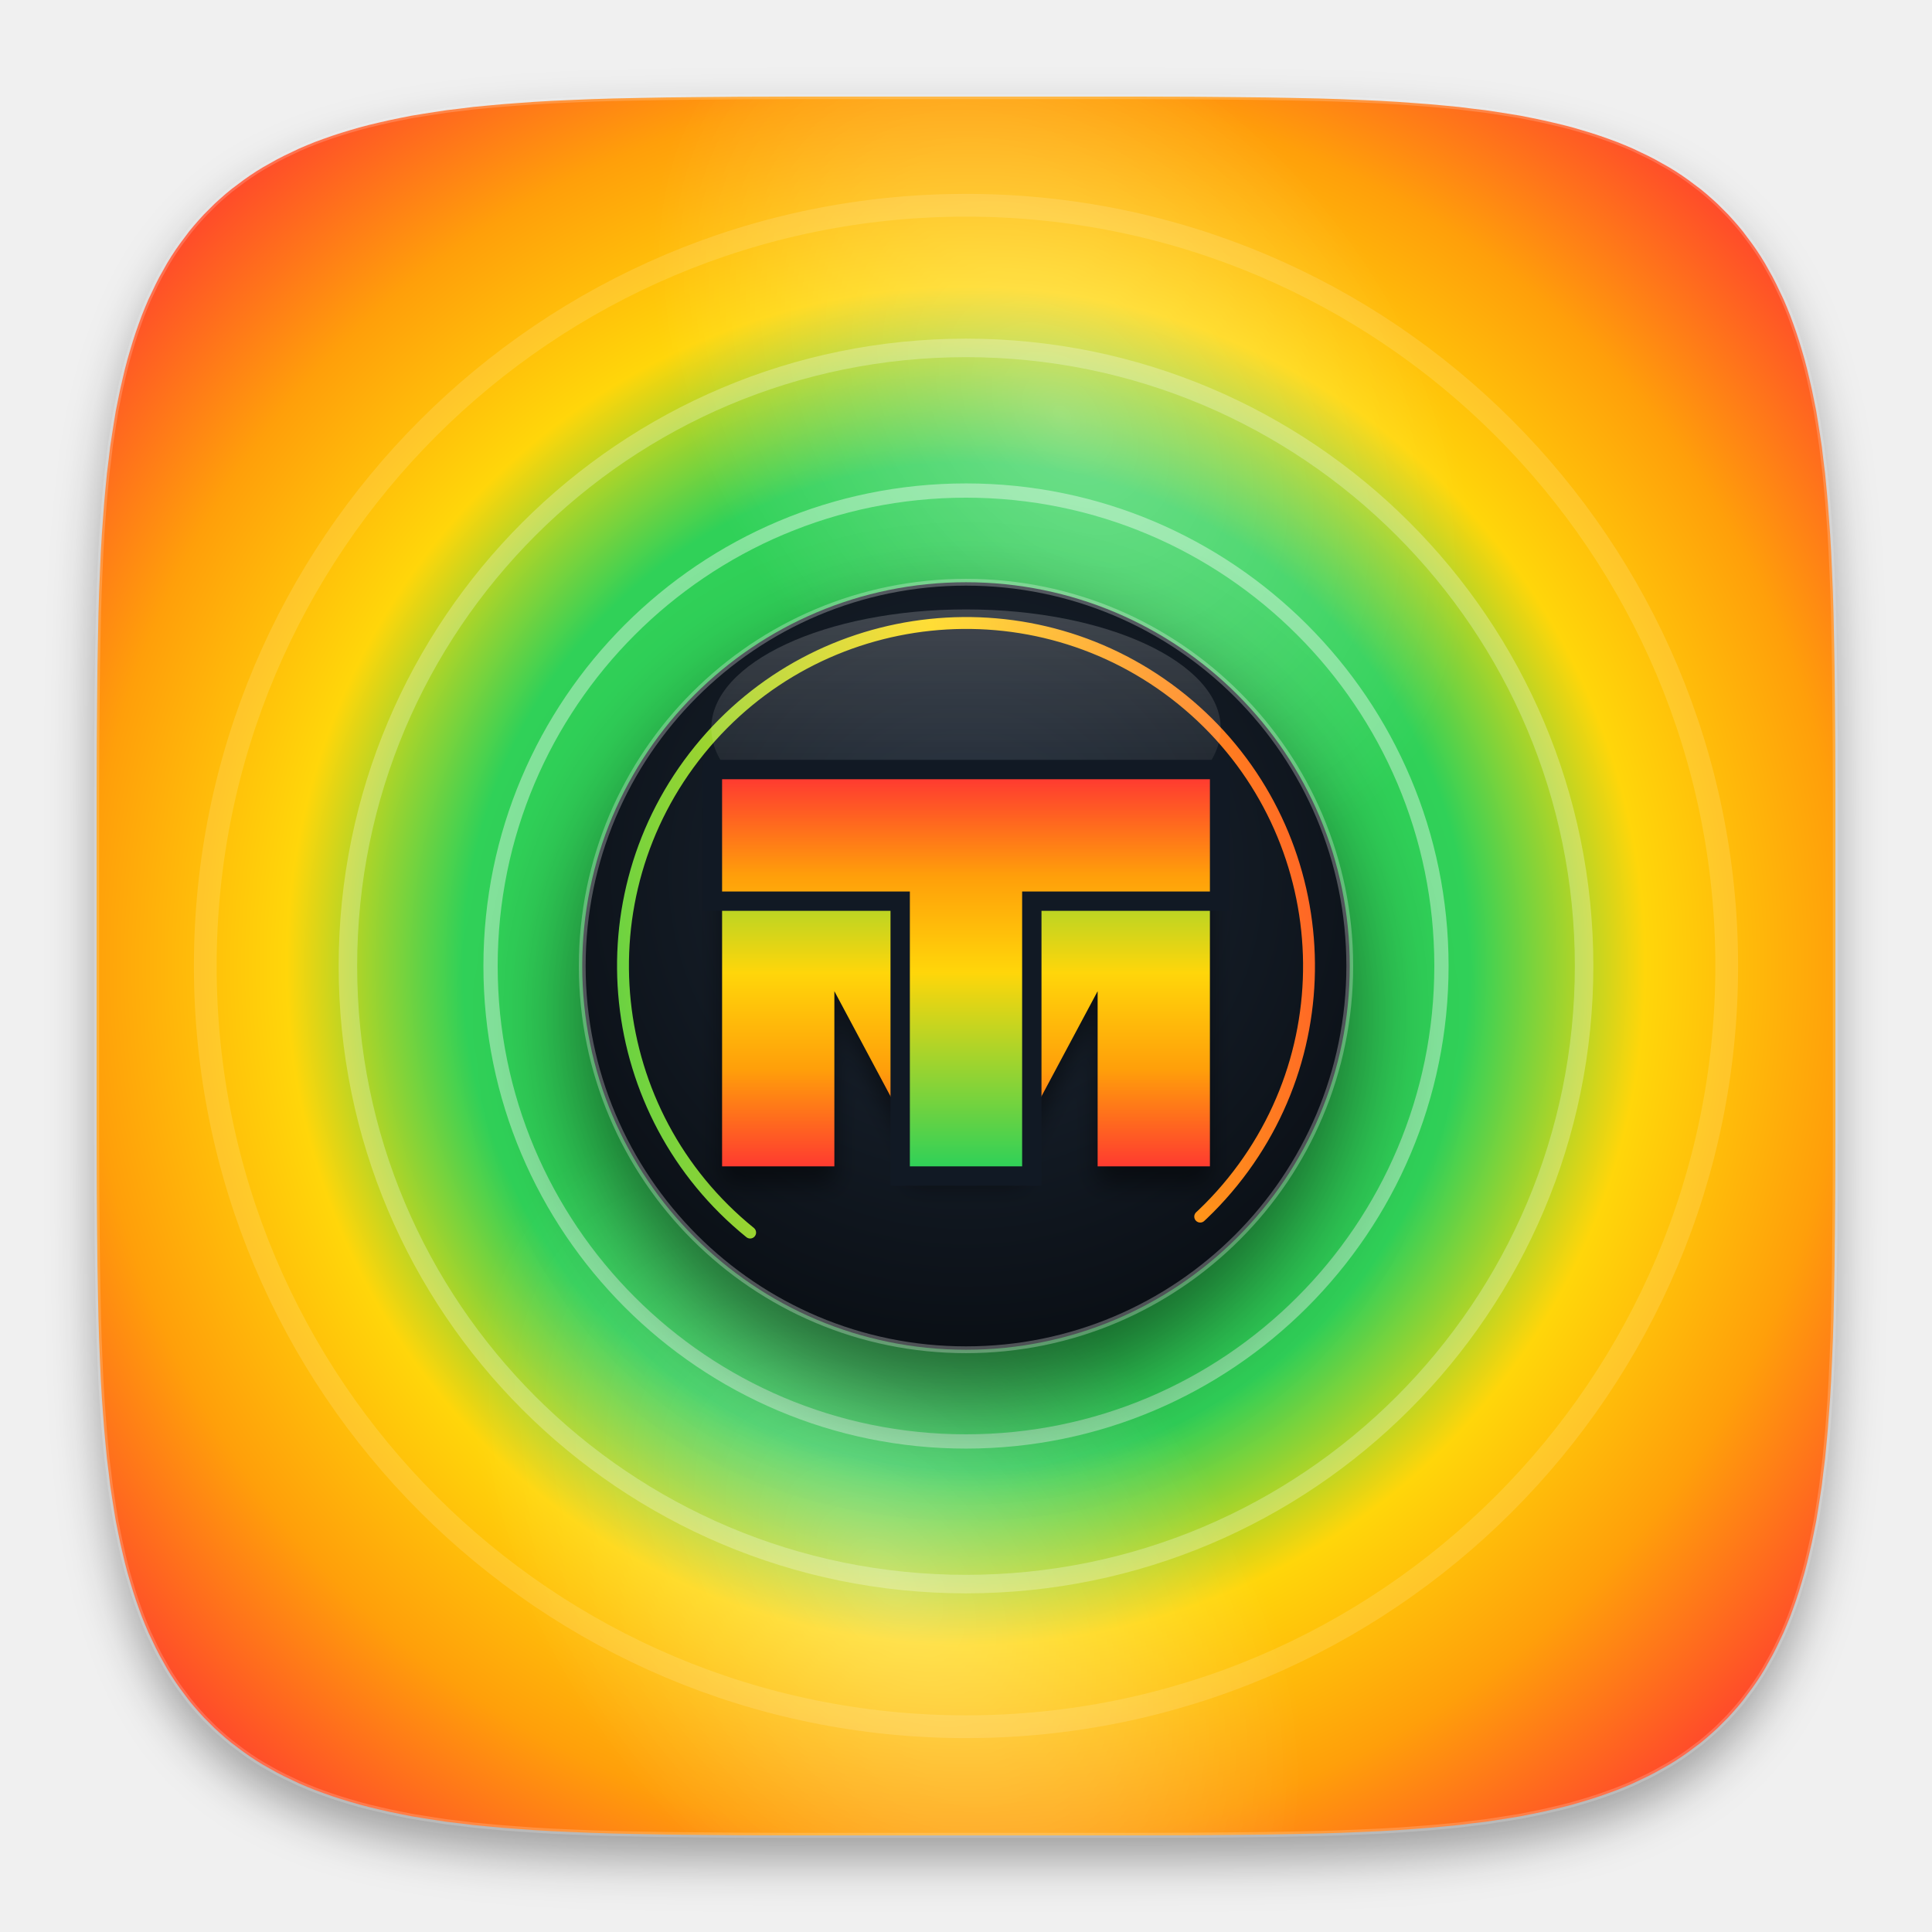
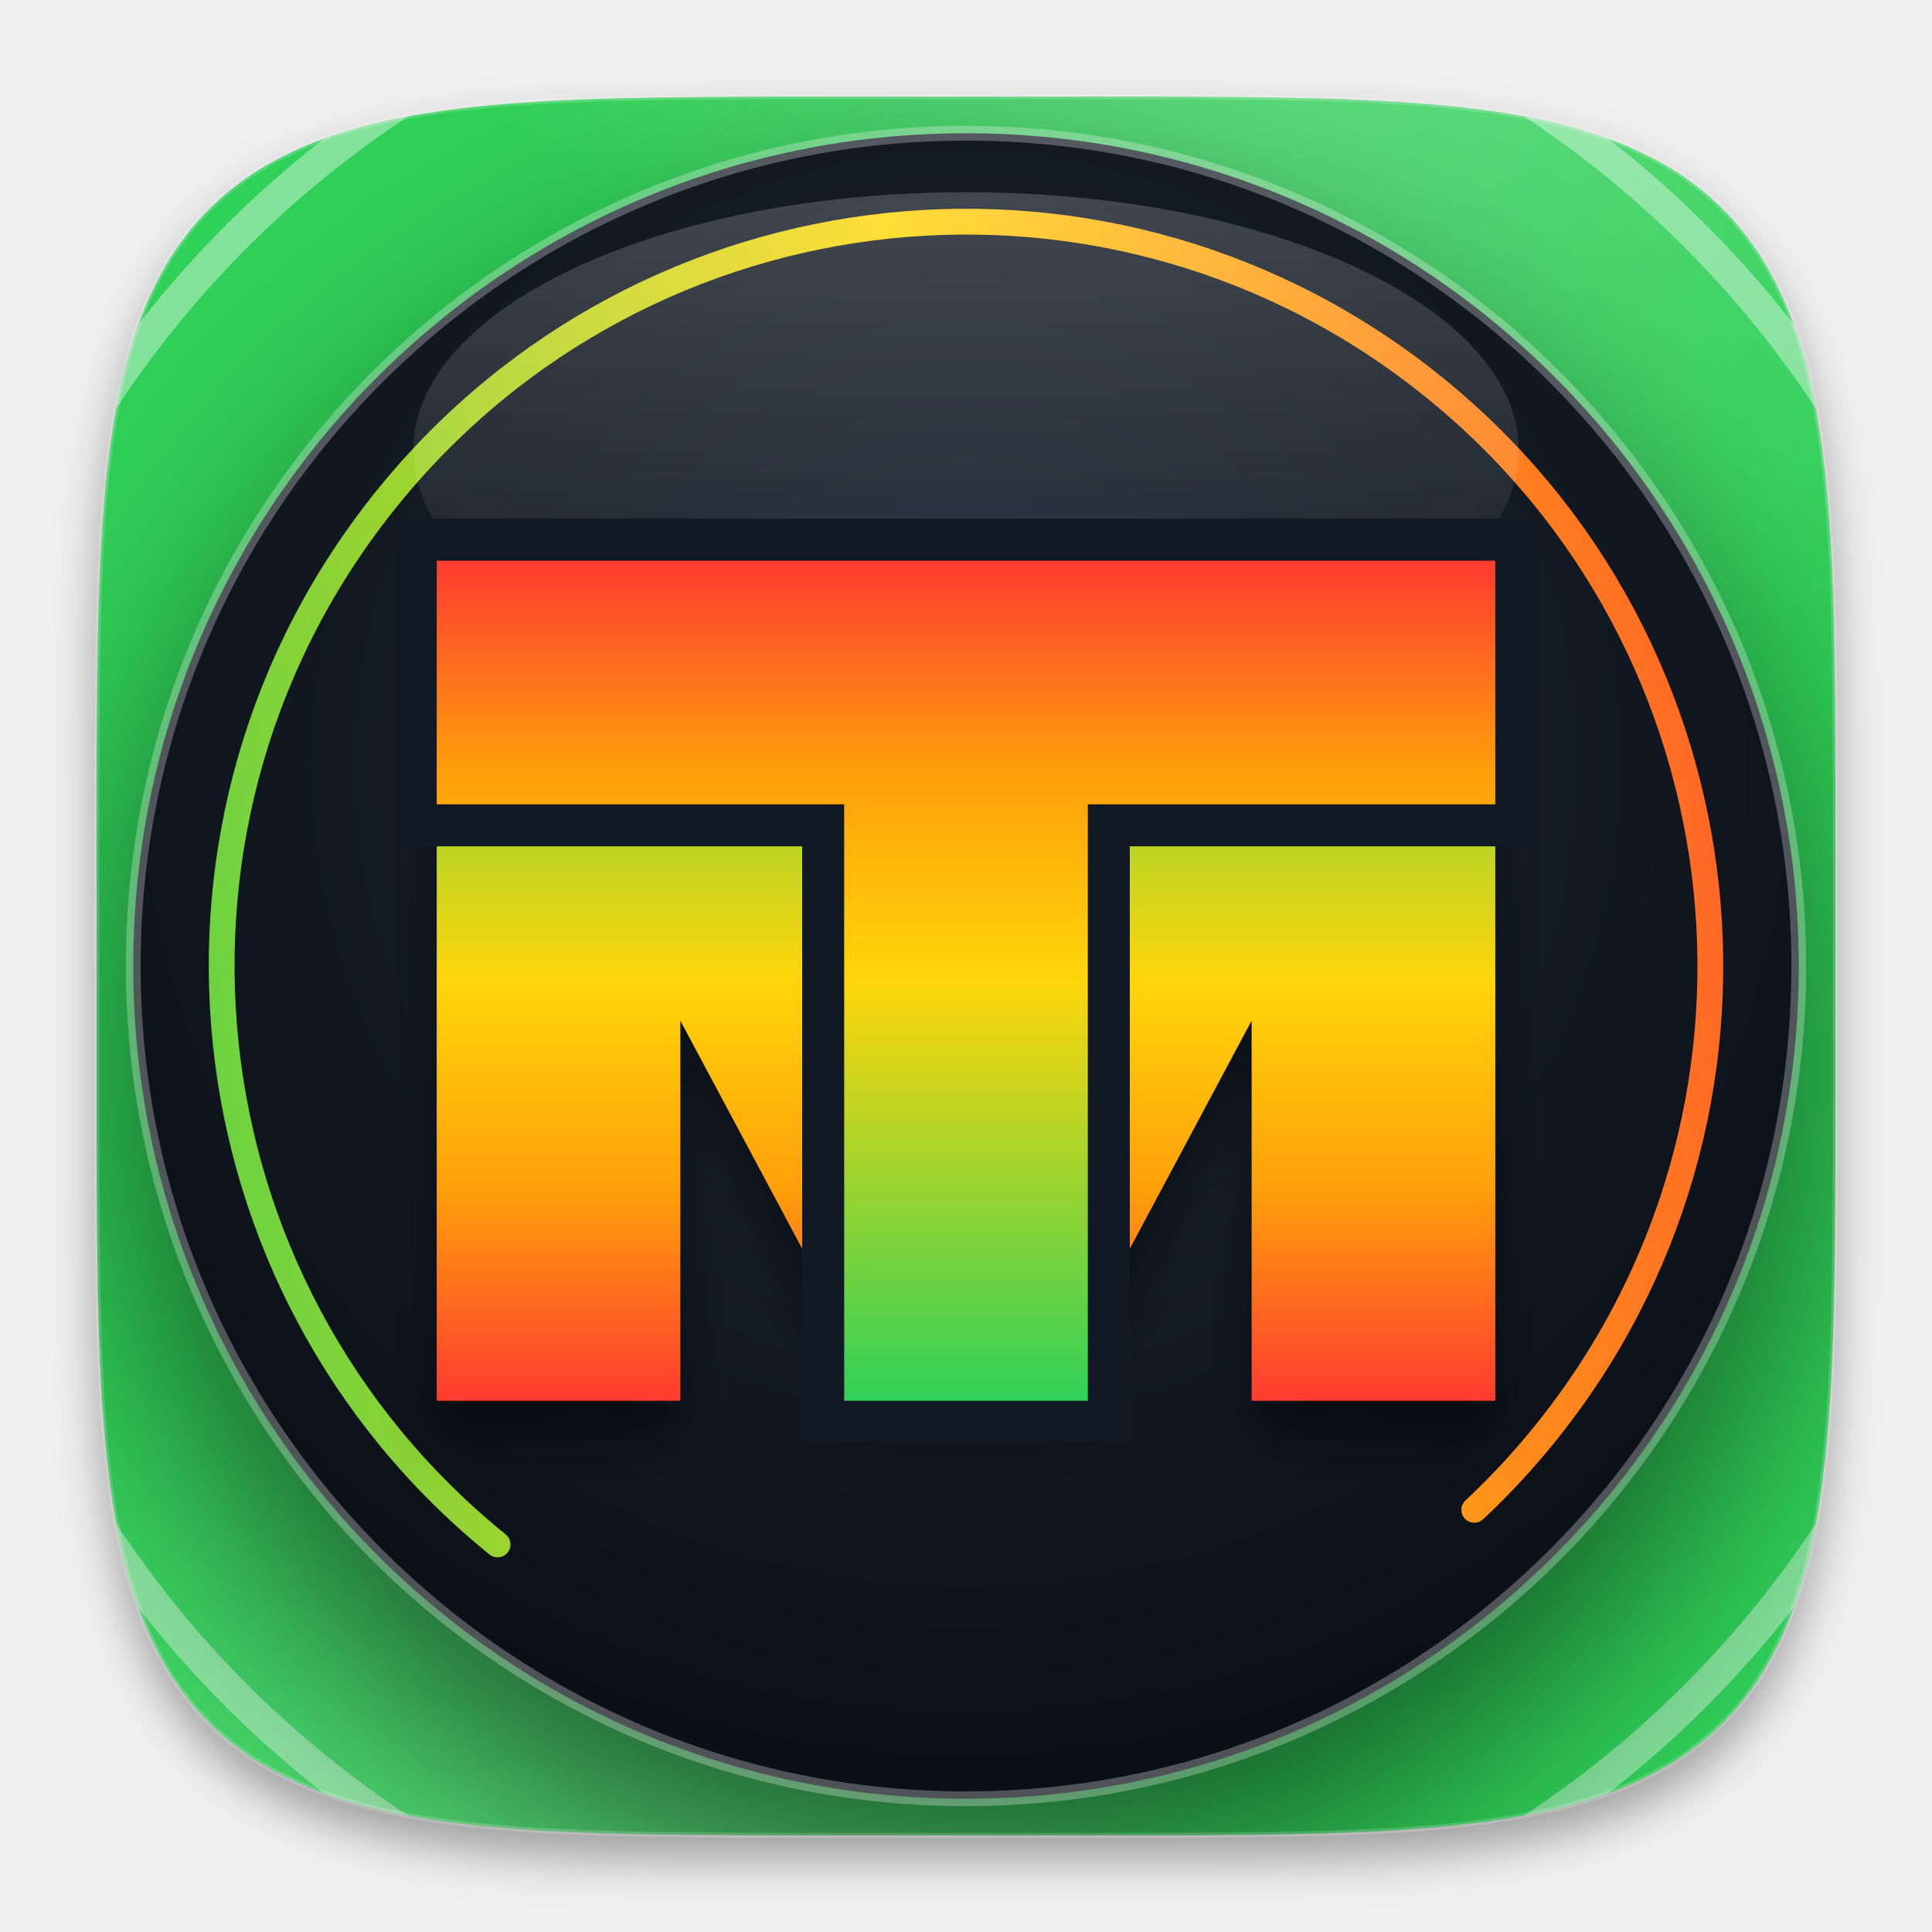
<svg xmlns="http://www.w3.org/2000/svg" viewBox="0 0 1024 1024" width="1024" height="1024" role="img" aria-label="TagMender">
  <defs>
    <clipPath id="tm-squircle">
      <path d="M1024.0 512.0L1024.0 613.4L1023.9 645.8L1023.7 669.3L1023.5 688.5L1023.2 704.9L1022.9 719.5L1022.5 732.6L1022.0 744.6L1021.5 755.8L1020.9 766.2L1020.2 775.9L1019.5 785.2L1018.7 793.9L1017.9 802.2L1016.9 810.2L1016.0 817.8L1014.9 825.1L1013.8 832.1L1012.7 838.8L1011.4 845.3L1010.1 851.6L1008.7 857.7L1007.3 863.6L1005.8 869.3L1004.2 874.8L1002.6 880.1L1000.9 885.3L999.1 890.4L997.3 895.3L995.4 900.0L993.4 904.7L991.3 909.1L989.2 913.5L987.0 917.8L984.7 921.9L982.4 926.0L980.0 929.9L977.5 933.7L974.9 937.4L972.2 941.0L969.5 944.6L966.7 948.0L963.8 951.3L960.8 954.6L957.7 957.7L954.6 960.8L951.3 963.8L948.0 966.7L944.6 969.5L941.0 972.2L937.4 974.9L933.7 977.5L929.9 980.0L926.0 982.4L921.9 984.7L917.8 987.0L913.5 989.2L909.1 991.3L904.7 993.4L900.0 995.4L895.3 997.3L890.4 999.1L885.3 1000.9L880.1 1002.6L874.8 1004.2L869.3 1005.8L863.6 1007.3L857.7 1008.7L851.6 1010.1L845.3 1011.4L838.8 1012.7L832.1 1013.8L825.1 1014.9L817.8 1016.0L810.2 1016.9L802.2 1017.9L793.9 1018.7L785.2 1019.5L775.9 1020.2L766.2 1020.9L755.8 1021.5L744.6 1022.0L732.6 1022.5L719.5 1022.9L704.9 1023.2L688.5 1023.5L669.3 1023.7L645.8 1023.9L613.4 1024.0L512.0 1024.0L410.6 1024.0L378.2 1023.9L354.7 1023.7L335.5 1023.5L319.1 1023.2L304.5 1022.9L291.4 1022.5L279.4 1022.0L268.2 1021.5L257.8 1020.9L248.1 1020.2L238.8 1019.5L230.1 1018.7L221.8 1017.9L213.8 1016.9L206.2 1016.0L198.9 1014.9L191.9 1013.8L185.2 1012.7L178.7 1011.4L172.4 1010.1L166.3 1008.7L160.4 1007.3L154.7 1005.8L149.2 1004.2L143.9 1002.6L138.7 1000.9L133.6 999.1L128.7 997.3L124.0 995.4L119.3 993.4L114.9 991.3L110.5 989.2L106.2 987.0L102.1 984.7L98.0 982.4L94.1 980.0L90.3 977.5L86.6 974.9L83.0 972.2L79.4 969.5L76.0 966.7L72.7 963.8L69.4 960.8L66.3 957.7L63.2 954.6L60.2 951.3L57.3 948.0L54.5 944.6L51.8 941.0L49.1 937.4L46.5 933.7L44.0 929.9L41.6 926.0L39.3 921.9L37.0 917.8L34.8 913.5L32.7 909.1L30.6 904.7L28.6 900.0L26.7 895.3L24.9 890.4L23.1 885.3L21.4 880.1L19.8 874.8L18.2 869.3L16.7 863.6L15.3 857.7L13.9 851.6L12.6 845.3L11.3 838.8L10.2 832.1L9.1 825.1L8.0 817.8L7.1 810.2L6.1 802.2L5.3 793.9L4.5 785.2L3.8 775.9L3.1 766.2L2.5 755.8L2.0 744.6L1.5 732.6L1.1 719.5L0.8 704.9L0.5 688.5L0.3 669.3L0.1 645.8L0.0 613.4L0.0 512.0L0.0 410.6L0.1 378.2L0.3 354.7L0.5 335.5L0.8 319.1L1.1 304.5L1.5 291.4L2.0 279.4L2.5 268.2L3.1 257.8L3.8 248.1L4.5 238.8L5.3 230.1L6.1 221.8L7.1 213.8L8.0 206.2L9.1 198.9L10.2 191.9L11.3 185.2L12.6 178.7L13.9 172.4L15.3 166.3L16.7 160.4L18.2 154.7L19.8 149.2L21.4 143.9L23.1 138.7L24.9 133.6L26.7 128.7L28.6 124.0L30.6 119.3L32.7 114.9L34.8 110.5L37.0 106.2L39.3 102.1L41.6 98.0L44.0 94.1L46.5 90.3L49.1 86.6L51.8 83.0L54.5 79.4L57.3 76.0L60.2 72.7L63.2 69.4L66.3 66.3L69.4 63.2L72.7 60.2L76.0 57.3L79.4 54.5L83.0 51.8L86.6 49.1L90.3 46.5L94.1 44.0L98.0 41.6L102.1 39.3L106.2 37.0L110.5 34.8L114.9 32.7L119.3 30.6L124.0 28.6L128.7 26.7L133.6 24.9L138.7 23.1L143.9 21.4L149.2 19.8L154.7 18.2L160.4 16.7L166.3 15.3L172.4 13.9L178.7 12.6L185.2 11.3L191.9 10.2L198.9 9.1L206.2 8.0L213.8 7.1L221.8 6.1L230.1 5.3L238.8 4.5L248.1 3.8L257.8 3.1L268.2 2.5L279.4 2.0L291.4 1.5L304.5 1.1L319.1 0.8L335.5 0.5L354.7 0.3L378.2 0.1L410.6 0.0L512.0 0.0L613.4 0.0L645.8 0.1L669.3 0.3L688.5 0.5L704.9 0.8L719.5 1.1L732.6 1.5L744.6 2.0L755.8 2.5L766.2 3.1L775.9 3.8L785.2 4.5L793.9 5.3L802.2 6.1L810.2 7.1L817.8 8.0L825.1 9.1L832.1 10.2L838.8 11.3L845.3 12.6L851.6 13.9L857.7 15.3L863.6 16.7L869.3 18.2L874.8 19.8L880.1 21.4L885.3 23.1L890.4 24.9L895.3 26.7L900.0 28.6L904.7 30.6L909.1 32.7L913.5 34.8L917.8 37.0L921.9 39.3L926.0 41.6L929.9 44.0L933.7 46.5L937.4 49.1L941.0 51.8L944.6 54.5L948.0 57.3L951.3 60.2L954.6 63.2L957.7 66.3L960.8 69.4L963.8 72.7L966.7 76.0L969.5 79.4L972.2 83.0L974.9 86.6L977.5 90.3L980.0 94.1L982.4 98.0L984.7 102.1L987.0 106.2L989.2 110.5L991.3 114.9L993.4 119.3L995.4 124.0L997.3 128.7L999.1 133.6L1000.9 138.7L1002.6 143.9L1004.2 149.2L1005.8 154.7L1007.3 160.4L1008.7 166.3L1010.1 172.4L1011.4 178.7L1012.7 185.2L1013.8 191.9L1014.9 198.9L1016.0 206.2L1016.9 213.8L1017.9 221.8L1018.7 230.1L1019.5 238.8L1020.2 248.1L1020.9 257.8L1021.5 268.2L1022.0 279.4L1022.5 291.4L1022.9 304.5L1023.2 319.1L1023.5 335.5L1023.7 354.7L1023.9 378.2L1024.0 410.6Z" />
    </clipPath>
    <filter id="tm-dropshadow" x="-10%" y="-10%" width="120%" height="120%">
      <feGaussianBlur stdDeviation="14" />
    </filter>
  </defs>
  <g transform="translate(51.2 51.2) scale(0.9)">
    <path d="M1024.0 512.0L1024.0 613.4L1023.9 645.8L1023.7 669.3L1023.5 688.5L1023.2 704.9L1022.9 719.5L1022.5 732.6L1022.0 744.6L1021.5 755.8L1020.9 766.2L1020.2 775.9L1019.5 785.2L1018.7 793.9L1017.9 802.2L1016.9 810.2L1016.0 817.8L1014.9 825.1L1013.8 832.1L1012.7 838.8L1011.4 845.3L1010.1 851.6L1008.7 857.7L1007.3 863.6L1005.8 869.3L1004.2 874.8L1002.6 880.1L1000.9 885.3L999.1 890.4L997.3 895.3L995.4 900.0L993.4 904.7L991.3 909.1L989.2 913.5L987.0 917.8L984.7 921.9L982.4 926.0L980.0 929.9L977.5 933.7L974.9 937.4L972.2 941.0L969.5 944.6L966.7 948.0L963.8 951.3L960.8 954.6L957.7 957.7L954.6 960.8L951.3 963.8L948.0 966.7L944.6 969.5L941.0 972.2L937.4 974.9L933.7 977.5L929.9 980.0L926.0 982.4L921.9 984.7L917.8 987.0L913.5 989.2L909.1 991.3L904.7 993.4L900.0 995.4L895.3 997.3L890.4 999.1L885.3 1000.9L880.1 1002.6L874.8 1004.2L869.3 1005.8L863.6 1007.3L857.7 1008.7L851.6 1010.1L845.3 1011.4L838.8 1012.7L832.1 1013.8L825.1 1014.9L817.8 1016.0L810.2 1016.9L802.2 1017.9L793.9 1018.7L785.2 1019.5L775.9 1020.2L766.2 1020.9L755.8 1021.5L744.6 1022.0L732.6 1022.5L719.5 1022.9L704.9 1023.2L688.5 1023.5L669.3 1023.7L645.8 1023.9L613.4 1024.0L512.0 1024.0L410.6 1024.0L378.2 1023.9L354.7 1023.7L335.5 1023.5L319.1 1023.2L304.5 1022.9L291.4 1022.5L279.4 1022.0L268.2 1021.5L257.8 1020.9L248.1 1020.2L238.8 1019.5L230.1 1018.7L221.8 1017.9L213.8 1016.9L206.2 1016.0L198.9 1014.9L191.9 1013.8L185.2 1012.7L178.7 1011.4L172.4 1010.1L166.3 1008.7L160.4 1007.3L154.7 1005.8L149.2 1004.2L143.9 1002.6L138.7 1000.9L133.6 999.1L128.7 997.3L124.0 995.4L119.3 993.4L114.9 991.3L110.5 989.2L106.2 987.0L102.1 984.7L98.0 982.4L94.1 980.0L90.3 977.5L86.6 974.9L83.0 972.2L79.4 969.5L76.0 966.7L72.7 963.8L69.4 960.8L66.3 957.7L63.2 954.6L60.2 951.3L57.3 948.0L54.5 944.6L51.8 941.0L49.1 937.4L46.5 933.7L44.0 929.9L41.6 926.0L39.3 921.9L37.0 917.8L34.8 913.5L32.7 909.1L30.6 904.7L28.6 900.0L26.7 895.3L24.9 890.4L23.1 885.3L21.4 880.1L19.8 874.8L18.2 869.3L16.7 863.6L15.3 857.7L13.9 851.6L12.6 845.3L11.3 838.8L10.2 832.1L9.1 825.1L8.0 817.8L7.1 810.2L6.1 802.2L5.3 793.9L4.5 785.2L3.8 775.9L3.1 766.2L2.5 755.8L2.0 744.6L1.5 732.6L1.1 719.5L0.8 704.9L0.5 688.5L0.3 669.3L0.1 645.8L0.0 613.4L0.0 512.0L0.0 410.6L0.1 378.2L0.3 354.7L0.5 335.5L0.8 319.1L1.1 304.5L1.5 291.4L2.0 279.4L2.5 268.2L3.1 257.8L3.8 248.1L4.5 238.8L5.3 230.1L6.1 221.8L7.1 213.8L8.0 206.2L9.1 198.9L10.2 191.9L11.3 185.2L12.6 178.7L13.9 172.4L15.3 166.3L16.7 160.4L18.2 154.7L19.8 149.2L21.4 143.9L23.1 138.7L24.9 133.6L26.7 128.7L28.6 124.0L30.6 119.3L32.7 114.9L34.8 110.5L37.0 106.2L39.3 102.1L41.6 98.0L44.0 94.1L46.5 90.3L49.1 86.6L51.8 83.0L54.5 79.4L57.3 76.0L60.2 72.7L63.2 69.4L66.3 66.3L69.4 63.2L72.7 60.2L76.0 57.3L79.4 54.5L83.0 51.8L86.6 49.1L90.3 46.5L94.1 44.0L98.0 41.6L102.1 39.3L106.2 37.0L110.5 34.8L114.9 32.7L119.3 30.6L124.0 28.6L128.7 26.7L133.6 24.9L138.7 23.1L143.9 21.4L149.2 19.8L154.7 18.2L160.4 16.7L166.3 15.3L172.4 13.9L178.7 12.6L185.2 11.3L191.9 10.2L198.9 9.1L206.2 8.0L213.8 7.1L221.8 6.1L230.1 5.3L238.8 4.5L248.1 3.8L257.8 3.1L268.2 2.5L279.4 2.0L291.4 1.5L304.5 1.1L319.1 0.8L335.5 0.5L354.7 0.3L378.2 0.1L410.6 0.0L512.0 0.0L613.4 0.0L645.8 0.1L669.3 0.3L688.5 0.5L704.9 0.8L719.5 1.1L732.6 1.5L744.6 2.0L755.8 2.5L766.2 3.1L775.9 3.8L785.2 4.5L793.9 5.3L802.2 6.1L810.2 7.1L817.8 8.0L825.1 9.1L832.1 10.2L838.8 11.3L845.3 12.6L851.6 13.9L857.7 15.3L863.6 16.7L869.3 18.2L874.8 19.8L880.1 21.4L885.3 23.1L890.4 24.9L895.3 26.7L900.0 28.6L904.7 30.6L909.1 32.7L913.5 34.8L917.8 37.0L921.9 39.3L926.0 41.6L929.9 44.0L933.7 46.5L937.4 49.1L941.0 51.8L944.6 54.5L948.0 57.3L951.3 60.2L954.6 63.2L957.7 66.3L960.8 69.4L963.8 72.7L966.7 76.0L969.5 79.4L972.2 83.0L974.9 86.6L977.5 90.3L980.0 94.1L982.4 98.0L984.7 102.1L987.0 106.2L989.2 110.5L991.3 114.9L993.4 119.3L995.4 124.0L997.3 128.7L999.1 133.6L1000.9 138.7L1002.6 143.9L1004.2 149.2L1005.8 154.7L1007.3 160.4L1008.7 166.3L1010.1 172.4L1011.4 178.7L1012.7 185.2L1013.8 191.9L1014.9 198.9L1016.0 206.2L1016.9 213.8L1017.9 221.8L1018.7 230.1L1019.5 238.8L1020.2 248.1L1020.9 257.8L1021.5 268.2L1022.0 279.4L1022.5 291.4L1022.9 304.5L1023.2 319.1L1023.5 335.5L1023.7 354.7L1023.9 378.2L1024.0 410.6Z" transform="translate(0 14)" fill="#000000" opacity=".35" filter="url(#tm-dropshadow)" />
    <g clip-path="url(#tm-squircle)">
-       <svg viewBox="0 0 1024 1024" width="1024" height="1024">
-         <defs>
-           <radialGradient id="tm-bg" cx="50%" cy="50%" r="72%">
-             <stop offset="0" stop-color="#30D158" />
-             <stop offset=".4" stop-color="#30D158" />
-             <stop offset=".54" stop-color="#FFD60A" />
-             <stop offset=".7" stop-color="#FF9F0A" />
-             <stop offset=".88" stop-color="#FF3B30" />
-             <stop offset="1" stop-color="#B3121B" />
-           </radialGradient>
-           <radialGradient id="tm-disc" cx="50%" cy="38%" r="70%">
-             <stop offset="0" stop-color="#1D2836" />
-             <stop offset="1" stop-color="#080C11" />
-           </radialGradient>
-           <linearGradient id="tm-ring" x1="0" y1="0" x2="1" y2="1">
-             <stop offset="0" stop-color="#FF3B30" />
-             <stop offset=".5" stop-color="#FFD60A" />
-             <stop offset="1" stop-color="#30D158" />
-           </linearGradient>
-           <linearGradient id="tm-gloss" x1="0" y1="0" x2="0" y2="1">
-             <stop offset="0" stop-color="#FFFFFF" stop-opacity=".35" />
-             <stop offset="1" stop-color="#FFFFFF" stop-opacity="0" />
-           </linearGradient>
-           <filter id="tm-shadow" x="-30%" y="-30%" width="160%" height="160%">
-             <feGaussianBlur stdDeviation="30" />
-           </filter>
-           <radialGradient id="tm-glint">
-             <stop offset="0" stop-color="#FFFFFF" stop-opacity=".9" />
-             <stop offset=".45" stop-color="#FFFFFF" stop-opacity=".5" />
-             <stop offset="1" stop-color="#FFFFFF" stop-opacity="0" />
-           </radialGradient>
-           <filter id="tm-soft" x="-20%" y="-20%" width="140%" height="140%">
-             <feGaussianBlur stdDeviation="12" />
-           </filter>
-           <linearGradient id="tm-tfill" gradientUnits="userSpaceOnUse" x1="0" y1="360" x2="0" y2="760">
-             <stop offset="0" stop-color="#FF3B30" />
-             <stop offset=".25" stop-color="#FF9F0A" />
-             <stop offset=".5" stop-color="#FFD60A" />
-             <stop offset="1" stop-color="#30D158" />
-           </linearGradient>
-           <linearGradient id="tm-mfill" gradientUnits="userSpaceOnUse" x1="0" y1="360" x2="0" y2="760">
-             <stop offset="0" stop-color="#30D158" />
-             <stop offset=".5" stop-color="#FFD60A" />
-             <stop offset=".75" stop-color="#FF9F0A" />
-             <stop offset="1" stop-color="#FF3B30" />
-           </linearGradient>
-         </defs>
-         <rect width="1024" height="1024" fill="url(#tm-bg)" />
-         <g transform="rotate(50 512 512)" opacity=".35">
-           <ellipse cx="300" cy="260" rx="290" ry="200" fill="url(#tm-glint)" />
-           <ellipse cx="760" cy="780" rx="310" ry="190" fill="url(#tm-glint)" />
-         </g>
-         <g fill="none" stroke="#FFFFFF">
-           <circle cx="512" cy="512" r="280" stroke-width="8.4" stroke-opacity=".4" />
-           <circle cx="512" cy="512" r="364" stroke-width="10.9" stroke-opacity=".26" />
-           <circle cx="512" cy="512" r="448" stroke-width="13.4" stroke-opacity=".13" />
-         </g>
-         <circle cx="512" cy="540" r="228" fill="#000000" opacity=".55" filter="url(#tm-shadow)" />
-         <circle cx="512" cy="512" r="226" fill="url(#tm-disc)" />
-         <circle cx="512" cy="512" r="202" transform="rotate(129 512 512)" fill="none" stroke="url(#tm-ring)" stroke-width="7" stroke-linecap="round" stroke-dasharray="980 290" />
-         <ellipse cx="512" cy="372" rx="150" ry="70" fill="url(#tm-gloss)" opacity=".55" />
-         <circle cx="512" cy="512" r="226" fill="none" stroke="#FFFFFF" stroke-opacity=".28" stroke-width="4" />
-         <g transform="translate(512 516) scale(0.57) translate(-512 -560)">
-           <g transform="translate(0 18)" fill="#000000" opacity=".45" filter="url(#tm-soft)">
-             <path d="M260 760V360H384L512 600L640 360H764V760H648V579L562 740H462L376 579V760Z" />
-             <path d="M260 360H764V476H570V760H454V476H260Z" />
+       <g transform="translate(512 512) scale(2.17) translate(-512 -512)">
+         <svg viewBox="0 0 1024 1024" width="1024" height="1024">
+           <defs>
+             <radialGradient id="tm-bg" cx="50%" cy="50%" r="72%">
+               <stop offset="0" stop-color="#30D158" />
+               <stop offset=".4" stop-color="#30D158" />
+               <stop offset=".54" stop-color="#FFD60A" />
+               <stop offset=".7" stop-color="#FF9F0A" />
+               <stop offset=".88" stop-color="#FF3B30" />
+               <stop offset="1" stop-color="#B3121B" />
+             </radialGradient>
+             <radialGradient id="tm-disc" cx="50%" cy="38%" r="70%">
+               <stop offset="0" stop-color="#1D2836" />
+               <stop offset="1" stop-color="#080C11" />
+             </radialGradient>
+             <linearGradient id="tm-ring" x1="0" y1="0" x2="1" y2="1">
+               <stop offset="0" stop-color="#FF3B30" />
+               <stop offset=".5" stop-color="#FFD60A" />
+               <stop offset="1" stop-color="#30D158" />
+             </linearGradient>
+             <linearGradient id="tm-gloss" x1="0" y1="0" x2="0" y2="1">
+               <stop offset="0" stop-color="#FFFFFF" stop-opacity=".35" />
+               <stop offset="1" stop-color="#FFFFFF" stop-opacity="0" />
+             </linearGradient>
+             <filter id="tm-shadow" x="-30%" y="-30%" width="160%" height="160%">
+               <feGaussianBlur stdDeviation="30" />
+             </filter>
+             <radialGradient id="tm-glint">
+               <stop offset="0" stop-color="#FFFFFF" stop-opacity=".9" />
+               <stop offset=".45" stop-color="#FFFFFF" stop-opacity=".5" />
+               <stop offset="1" stop-color="#FFFFFF" stop-opacity="0" />
+             </radialGradient>
+             <filter id="tm-soft" x="-20%" y="-20%" width="140%" height="140%">
+               <feGaussianBlur stdDeviation="12" />
+             </filter>
+             <linearGradient id="tm-tfill" gradientUnits="userSpaceOnUse" x1="0" y1="360" x2="0" y2="760">
+               <stop offset="0" stop-color="#FF3B30" />
+               <stop offset=".25" stop-color="#FF9F0A" />
+               <stop offset=".5" stop-color="#FFD60A" />
+               <stop offset="1" stop-color="#30D158" />
+             </linearGradient>
+             <linearGradient id="tm-mfill" gradientUnits="userSpaceOnUse" x1="0" y1="360" x2="0" y2="760">
+               <stop offset="0" stop-color="#30D158" />
+               <stop offset=".5" stop-color="#FFD60A" />
+               <stop offset=".75" stop-color="#FF9F0A" />
+               <stop offset="1" stop-color="#FF3B30" />
+             </linearGradient>
+           </defs>
+           <rect width="1024" height="1024" fill="url(#tm-bg)" />
+           <g transform="rotate(50 512 512)" opacity=".35">
+             <ellipse cx="300" cy="260" rx="290" ry="200" fill="url(#tm-glint)" />
+             <ellipse cx="760" cy="780" rx="310" ry="190" fill="url(#tm-glint)" />
          </g>
-           <path d="M260 760V360H384L512 600L640 360H764V760H648V579L562 740H462L376 579V760Z" fill="url(#tm-mfill)" />
-           <path d="M260 360H764V476H570V760H454V476H260Z" fill="none" stroke="#111924" stroke-width="40" stroke-linejoin="miter" />
-           <path d="M260 360H764V476H570V760H454V476H260Z" fill="url(#tm-tfill)" />
-         </g>
-       </svg>
+           <g fill="none" stroke="#FFFFFF">
+             <circle cx="512" cy="512" r="280" stroke-width="8.4" stroke-opacity=".4" />
+             <circle cx="512" cy="512" r="364" stroke-width="10.9" stroke-opacity=".26" />
+             <circle cx="512" cy="512" r="448" stroke-width="13.4" stroke-opacity=".13" />
+           </g>
+           <circle cx="512" cy="540" r="228" fill="#000000" opacity=".55" filter="url(#tm-shadow)" />
+           <circle cx="512" cy="512" r="226" fill="url(#tm-disc)" />
+           <circle cx="512" cy="512" r="202" transform="rotate(129 512 512)" fill="none" stroke="url(#tm-ring)" stroke-width="7" stroke-linecap="round" stroke-dasharray="980 290" />
+           <ellipse cx="512" cy="372" rx="150" ry="70" fill="url(#tm-gloss)" opacity=".55" />
+           <circle cx="512" cy="512" r="226" fill="none" stroke="#FFFFFF" stroke-opacity=".28" stroke-width="4" />
+           <g transform="translate(512 516) scale(0.57) translate(-512 -560)">
+             <g transform="translate(0 18)" fill="#000000" opacity=".45" filter="url(#tm-soft)">
+               <path d="M260 760V360H384L512 600L640 360H764V760H648V579L562 740H462L376 579V760Z" />
+               <path d="M260 360H764V476H570V760H454V476H260Z" />
+             </g>
+             <path d="M260 760V360H384L512 600L640 360H764V760H648V579L562 740H462L376 579V760Z" fill="url(#tm-mfill)" />
+             <path d="M260 360H764V476H570V760H454V476H260Z" fill="none" stroke="#111924" stroke-width="40" stroke-linejoin="miter" />
+             <path d="M260 360H764V476H570V760H454V476H260Z" fill="url(#tm-tfill)" />
+           </g>
+         </svg>
+       </g>
    </g>
    <path d="M1024.0 512.0L1024.0 613.4L1023.9 645.8L1023.7 669.3L1023.5 688.5L1023.2 704.9L1022.9 719.5L1022.5 732.6L1022.0 744.6L1021.5 755.8L1020.9 766.2L1020.2 775.9L1019.5 785.2L1018.7 793.9L1017.9 802.2L1016.9 810.2L1016.0 817.8L1014.9 825.1L1013.8 832.1L1012.7 838.8L1011.4 845.3L1010.1 851.6L1008.7 857.7L1007.3 863.6L1005.8 869.3L1004.2 874.8L1002.6 880.1L1000.9 885.3L999.1 890.4L997.3 895.3L995.4 900.0L993.4 904.7L991.3 909.1L989.2 913.5L987.0 917.8L984.7 921.9L982.4 926.0L980.0 929.9L977.5 933.7L974.9 937.4L972.2 941.0L969.5 944.6L966.7 948.0L963.8 951.3L960.8 954.6L957.7 957.7L954.6 960.8L951.3 963.8L948.0 966.7L944.6 969.5L941.0 972.2L937.4 974.9L933.7 977.5L929.9 980.0L926.0 982.4L921.9 984.7L917.8 987.0L913.5 989.2L909.1 991.3L904.7 993.4L900.0 995.4L895.3 997.3L890.4 999.1L885.3 1000.9L880.1 1002.6L874.8 1004.2L869.3 1005.8L863.6 1007.3L857.7 1008.7L851.6 1010.1L845.3 1011.4L838.8 1012.7L832.1 1013.8L825.1 1014.9L817.8 1016.0L810.2 1016.9L802.2 1017.9L793.9 1018.7L785.2 1019.5L775.9 1020.2L766.2 1020.9L755.8 1021.5L744.6 1022.0L732.6 1022.5L719.5 1022.9L704.9 1023.2L688.5 1023.5L669.3 1023.7L645.8 1023.9L613.4 1024.0L512.0 1024.0L410.6 1024.0L378.2 1023.9L354.7 1023.7L335.5 1023.5L319.1 1023.2L304.5 1022.9L291.4 1022.5L279.4 1022.0L268.2 1021.5L257.8 1020.9L248.1 1020.2L238.8 1019.5L230.1 1018.7L221.8 1017.9L213.8 1016.9L206.2 1016.0L198.9 1014.9L191.9 1013.8L185.2 1012.7L178.7 1011.4L172.4 1010.1L166.3 1008.7L160.4 1007.3L154.7 1005.8L149.2 1004.2L143.9 1002.6L138.7 1000.9L133.6 999.1L128.7 997.3L124.0 995.4L119.3 993.4L114.9 991.3L110.5 989.2L106.2 987.0L102.1 984.7L98.0 982.4L94.1 980.0L90.3 977.5L86.6 974.9L83.0 972.2L79.4 969.5L76.0 966.7L72.7 963.8L69.4 960.8L66.3 957.7L63.2 954.6L60.2 951.3L57.3 948.0L54.5 944.6L51.8 941.0L49.1 937.4L46.5 933.7L44.0 929.9L41.6 926.0L39.3 921.9L37.0 917.8L34.8 913.5L32.7 909.1L30.6 904.7L28.6 900.0L26.7 895.3L24.9 890.4L23.1 885.3L21.4 880.1L19.8 874.8L18.2 869.3L16.7 863.6L15.3 857.7L13.9 851.6L12.6 845.3L11.3 838.8L10.2 832.1L9.1 825.1L8.0 817.8L7.1 810.2L6.1 802.2L5.3 793.9L4.5 785.2L3.8 775.9L3.1 766.2L2.5 755.8L2.0 744.6L1.5 732.6L1.1 719.5L0.8 704.9L0.5 688.5L0.3 669.3L0.1 645.8L0.0 613.4L0.0 512.0L0.0 410.6L0.1 378.2L0.3 354.7L0.5 335.5L0.8 319.1L1.1 304.5L1.5 291.4L2.0 279.4L2.5 268.2L3.1 257.8L3.8 248.1L4.5 238.8L5.3 230.1L6.1 221.8L7.1 213.8L8.0 206.2L9.1 198.9L10.2 191.9L11.3 185.2L12.6 178.7L13.9 172.4L15.3 166.3L16.7 160.4L18.2 154.7L19.8 149.2L21.4 143.9L23.1 138.7L24.9 133.6L26.7 128.7L28.6 124.0L30.6 119.3L32.7 114.9L34.8 110.5L37.0 106.2L39.3 102.1L41.6 98.0L44.0 94.1L46.5 90.3L49.1 86.6L51.8 83.0L54.5 79.4L57.3 76.0L60.2 72.7L63.2 69.4L66.3 66.3L69.4 63.2L72.7 60.2L76.0 57.3L79.4 54.5L83.0 51.8L86.6 49.1L90.3 46.5L94.1 44.0L98.0 41.6L102.1 39.3L106.2 37.0L110.5 34.8L114.9 32.7L119.3 30.6L124.0 28.6L128.7 26.7L133.6 24.9L138.7 23.1L143.9 21.4L149.2 19.8L154.7 18.2L160.4 16.7L166.3 15.3L172.4 13.9L178.7 12.6L185.2 11.3L191.9 10.2L198.9 9.1L206.2 8.0L213.8 7.1L221.8 6.1L230.1 5.3L238.8 4.5L248.1 3.8L257.8 3.1L268.2 2.5L279.4 2.0L291.4 1.5L304.5 1.1L319.1 0.8L335.5 0.5L354.7 0.3L378.2 0.1L410.6 0.0L512.0 0.0L613.4 0.0L645.8 0.1L669.3 0.3L688.5 0.5L704.9 0.8L719.5 1.1L732.6 1.5L744.6 2.0L755.8 2.5L766.2 3.1L775.9 3.8L785.2 4.5L793.9 5.3L802.2 6.1L810.2 7.1L817.8 8.0L825.1 9.1L832.1 10.2L838.8 11.3L845.3 12.6L851.6 13.9L857.7 15.3L863.6 16.7L869.3 18.2L874.8 19.8L880.1 21.4L885.3 23.1L890.4 24.9L895.3 26.7L900.0 28.6L904.7 30.6L909.1 32.7L913.5 34.8L917.8 37.0L921.9 39.3L926.0 41.6L929.9 44.0L933.7 46.5L937.4 49.1L941.0 51.8L944.6 54.5L948.0 57.3L951.3 60.2L954.6 63.2L957.7 66.3L960.8 69.4L963.8 72.7L966.7 76.0L969.5 79.4L972.2 83.0L974.9 86.6L977.5 90.3L980.0 94.1L982.4 98.0L984.7 102.1L987.0 106.2L989.2 110.5L991.3 114.9L993.4 119.3L995.4 124.0L997.3 128.7L999.1 133.6L1000.9 138.7L1002.6 143.9L1004.2 149.2L1005.8 154.7L1007.3 160.4L1008.7 166.3L1010.1 172.4L1011.4 178.7L1012.7 185.2L1013.8 191.9L1014.9 198.9L1016.0 206.2L1016.9 213.8L1017.9 221.8L1018.7 230.1L1019.5 238.8L1020.2 248.1L1020.9 257.8L1021.5 268.2L1022.0 279.4L1022.5 291.4L1022.9 304.5L1023.2 319.1L1023.5 335.5L1023.7 354.7L1023.9 378.2L1024.0 410.6Z" fill="none" stroke="#FFFFFF" stroke-opacity=".18" stroke-width="3" />
  </g>
</svg>
